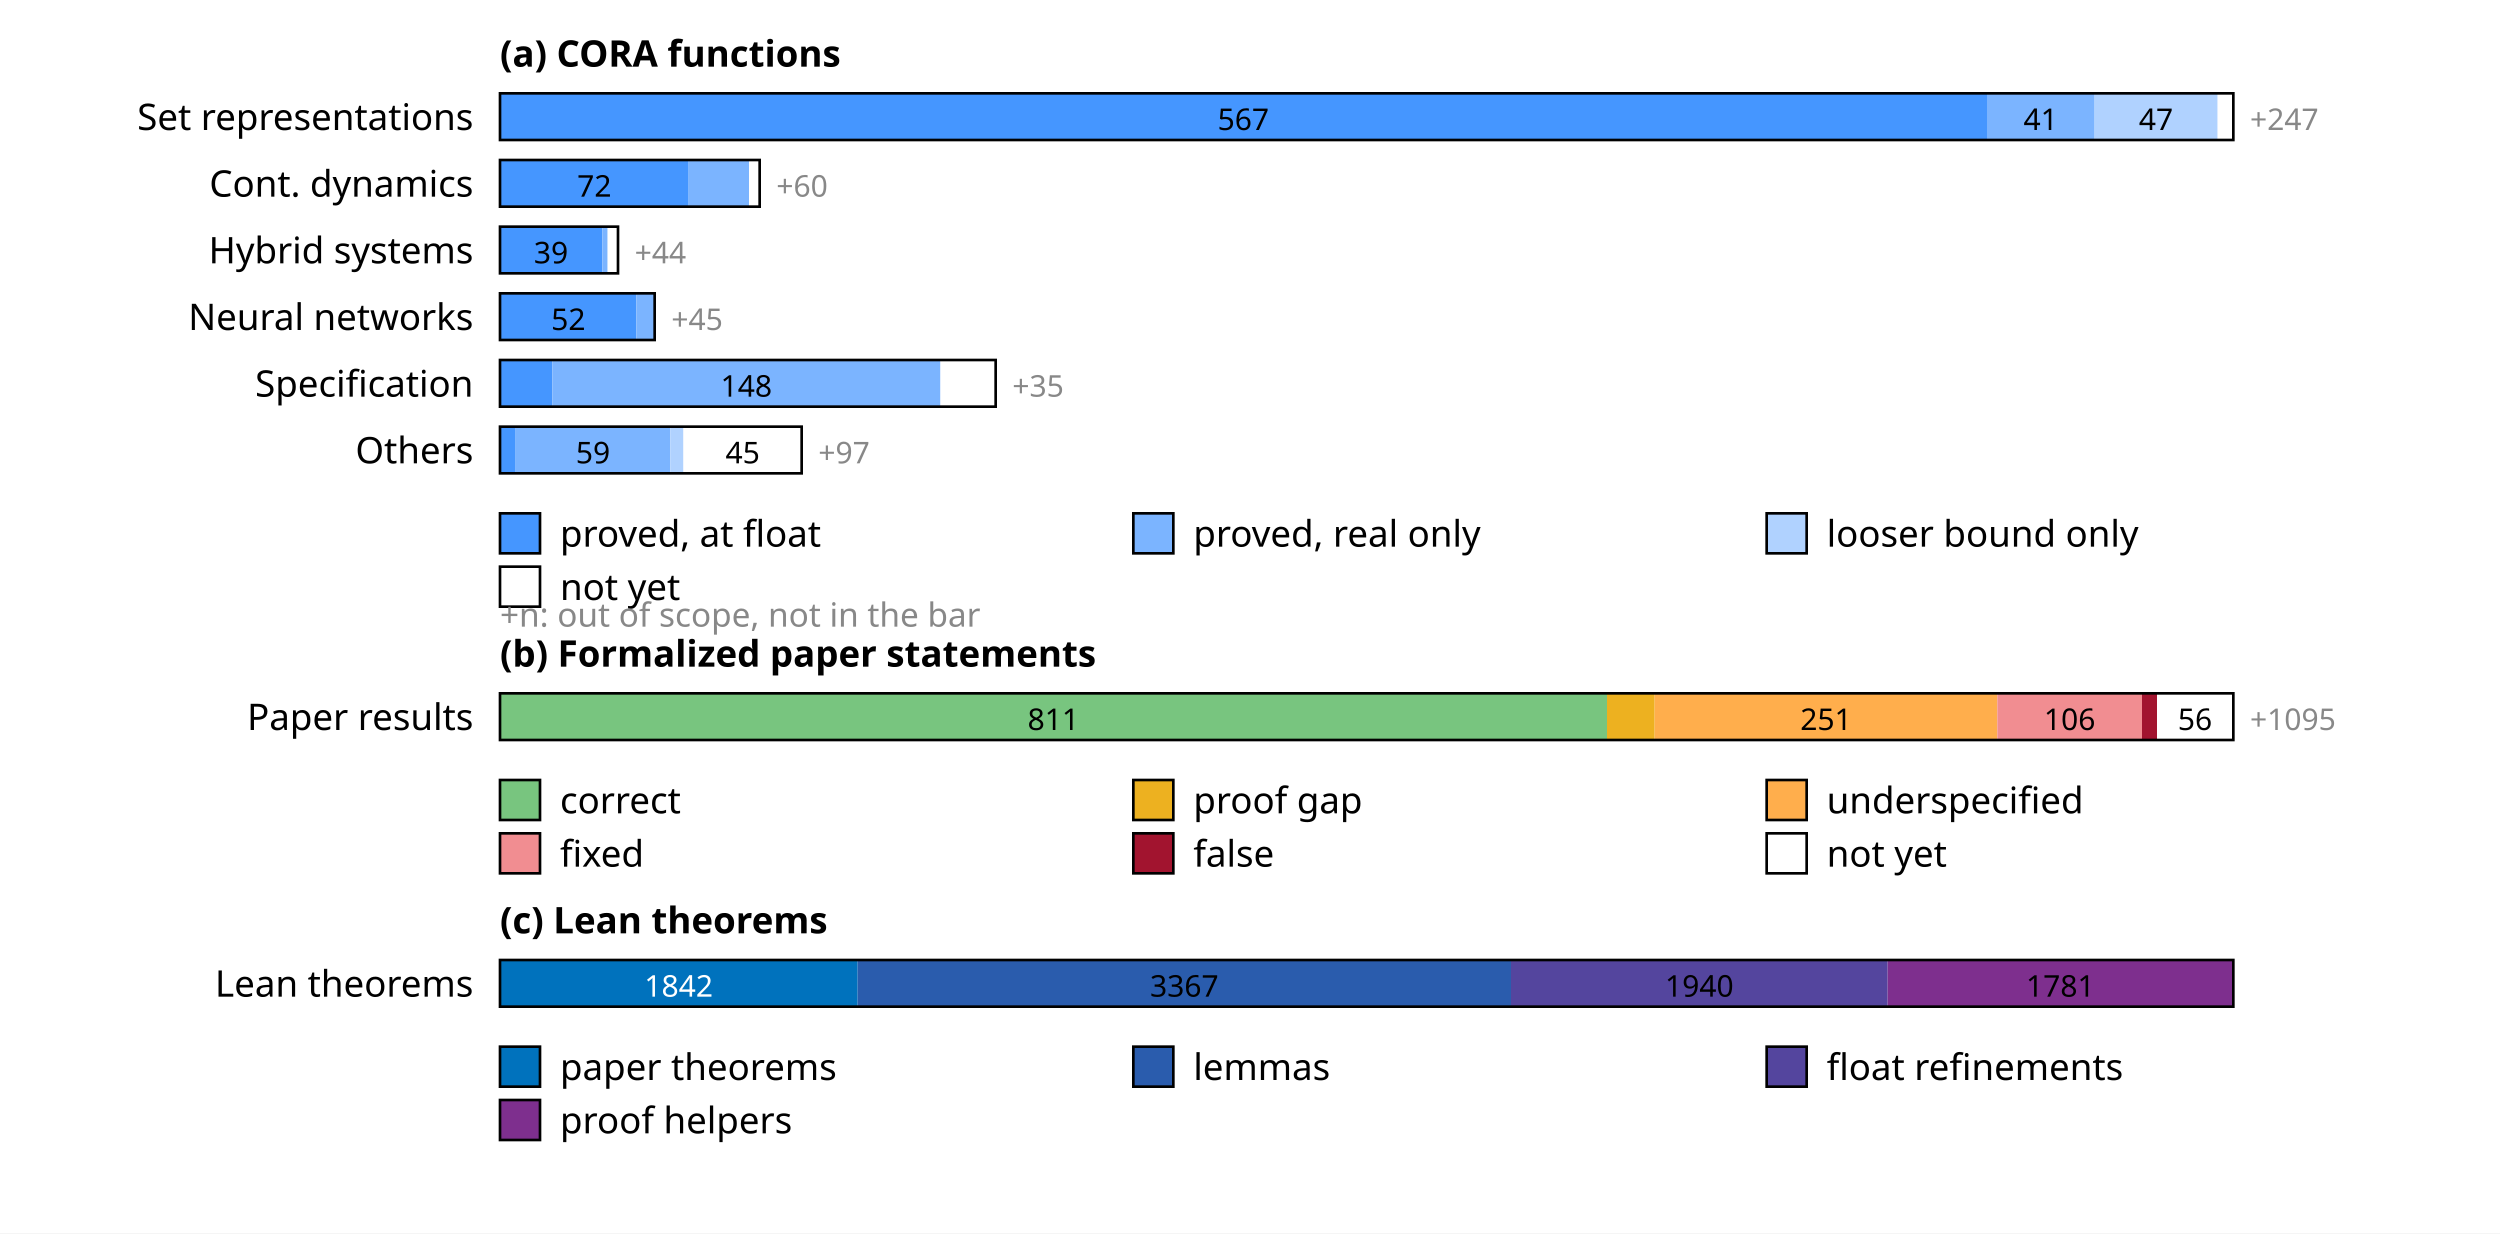
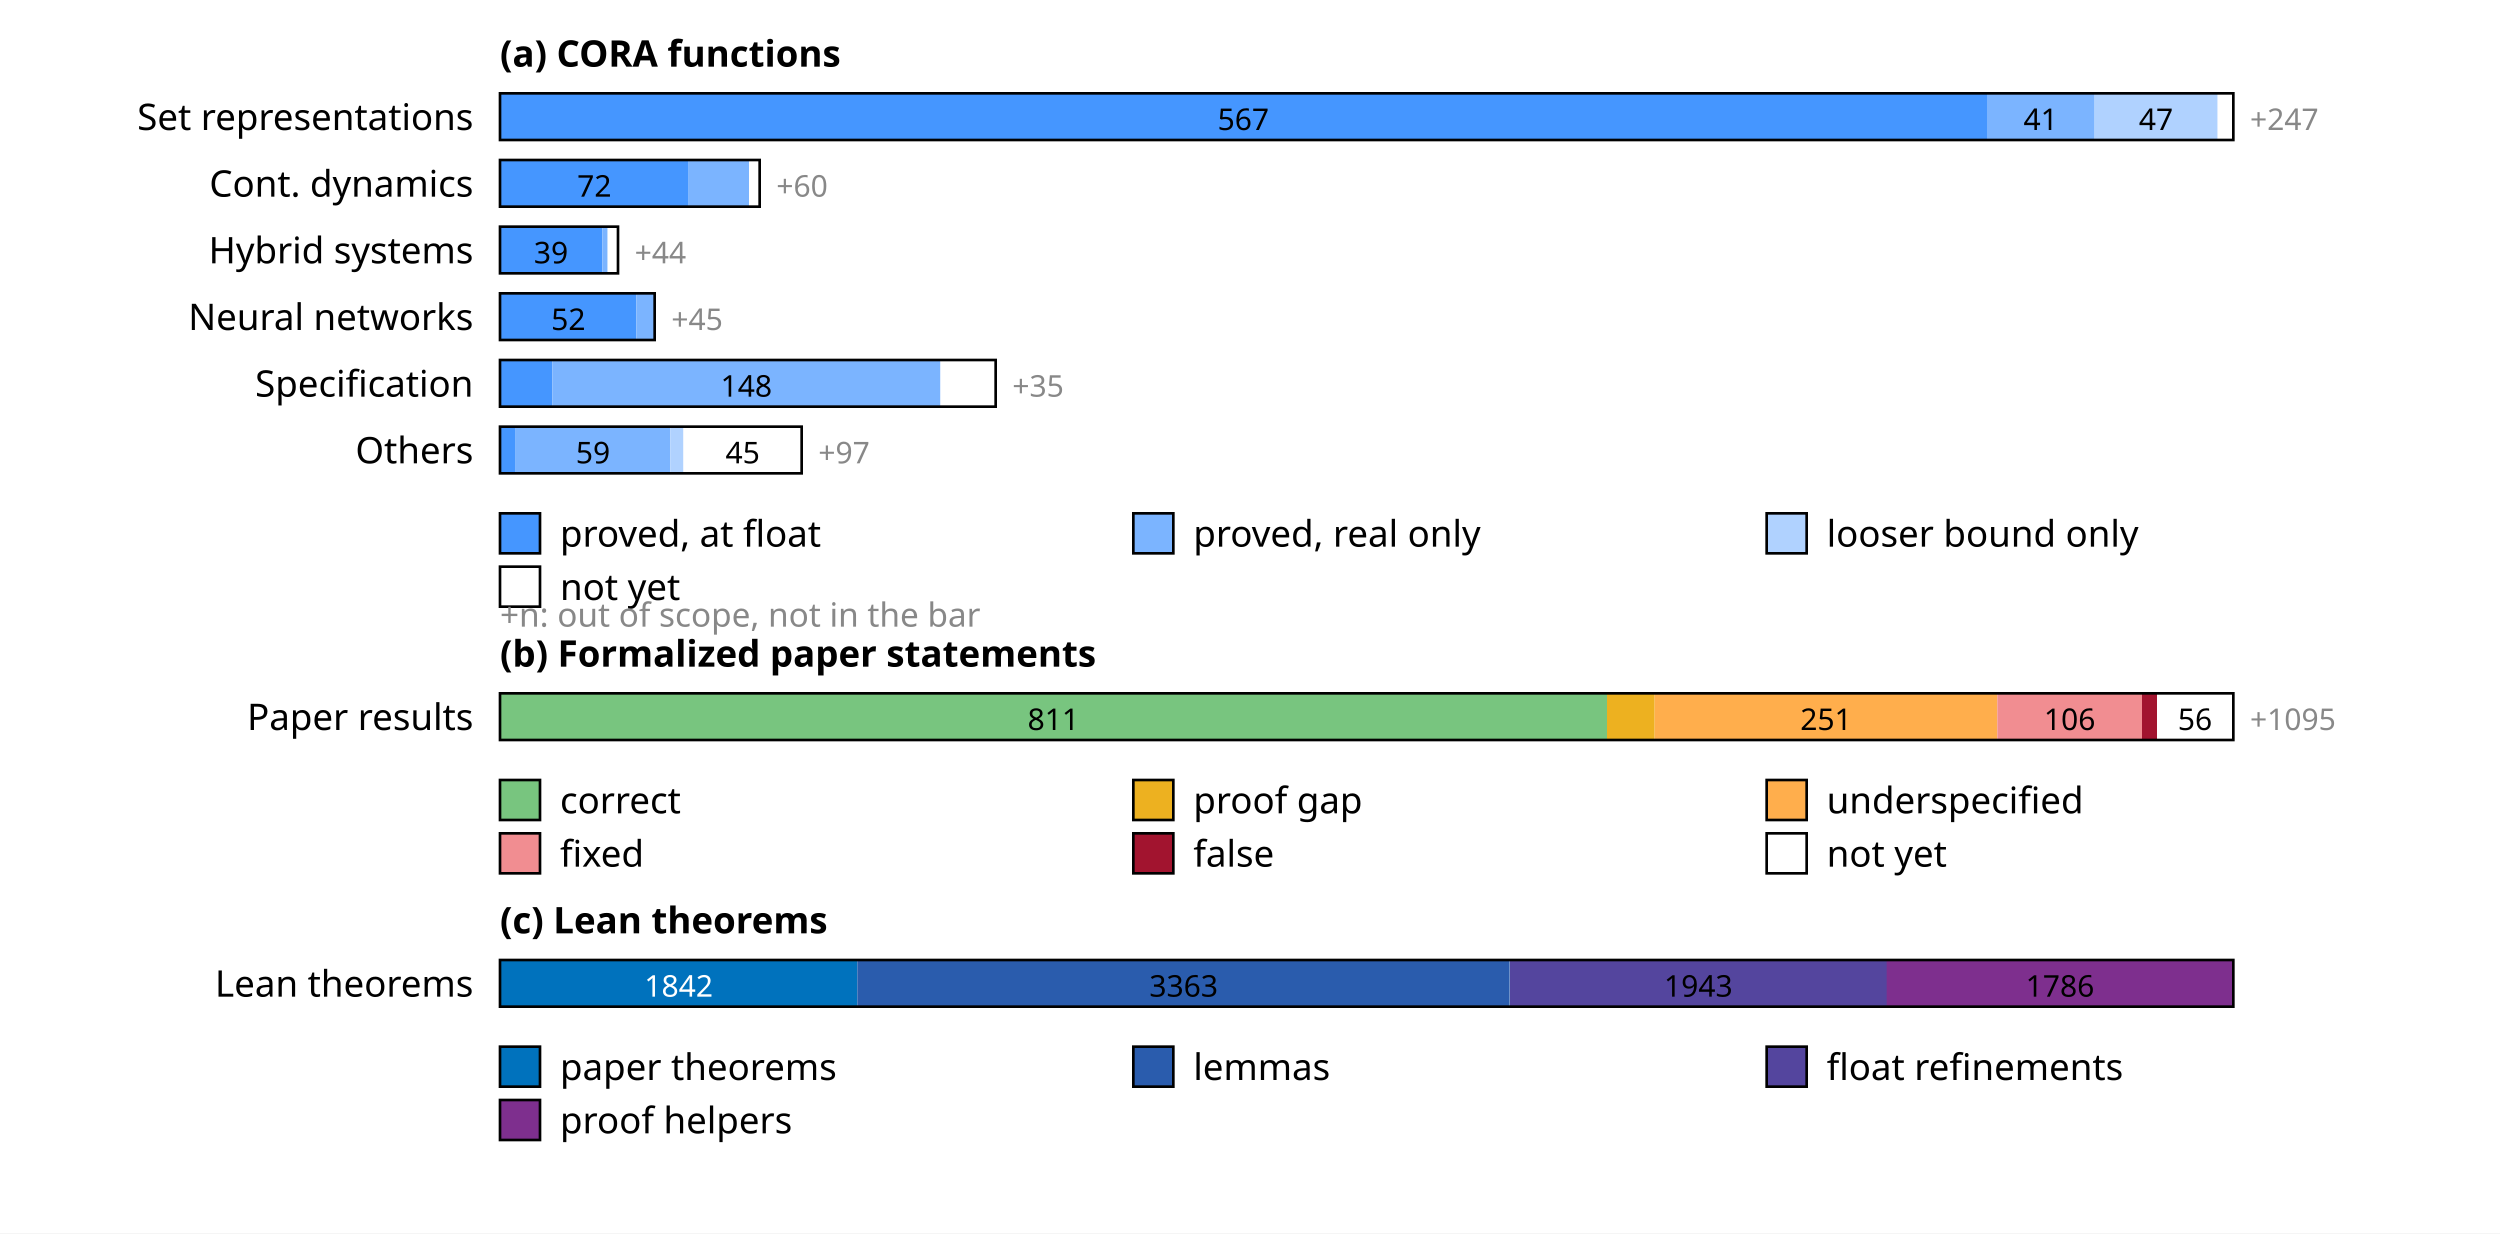
<svg xmlns="http://www.w3.org/2000/svg" width="750" height="370" font-family="sans-serif" font-size="11">
  <rect width="100%" height="100%" fill="white" />
  <text x="150" y="20" font-weight="bold">(a) CORA functions</text>
  <text x="142" y="39" text-anchor="end">Set representations</text>
  <rect x="150.0" y="28" width="446.1" height="14" fill="rgb(69,150,255)" />
  <text x="373.0" y="39" text-anchor="middle" font-size="9" fill="#000">567</text>
  <rect x="596.1" y="28" width="32.3" height="14" fill="rgb(123,180,255)" />
  <text x="612.2" y="39" text-anchor="middle" font-size="9" fill="#000">41</text>
  <rect x="628.3" y="28" width="37.0" height="14" fill="rgb(176,210,255)" />
  <text x="646.8" y="39" text-anchor="middle" font-size="9" fill="#000">47</text>
  <rect x="665.3" y="28" width="4.7" height="14" fill="rgb(255,255,255)" />
  <rect x="150" y="28" width="520.0" height="14" fill="none" stroke="#000" stroke-width="0.8" />
  <text x="675.0" y="39" font-size="9" fill="#888">+247</text>
  <text x="142" y="59" text-anchor="end">Cont. dynamics</text>
  <rect x="150.0" y="48" width="56.6" height="14" fill="rgb(69,150,255)" />
  <text x="178.3" y="59" text-anchor="middle" font-size="9" fill="#000">72</text>
  <rect x="206.6" y="48" width="18.1" height="14" fill="rgb(123,180,255)" />
  <rect x="224.7" y="48" width="3.1" height="14" fill="rgb(255,255,255)" />
  <rect x="150" y="48" width="77.9" height="14" fill="none" stroke="#000" stroke-width="0.8" />
  <text x="232.9" y="59" font-size="9" fill="#888">+60</text>
  <text x="142" y="79" text-anchor="end">Hybrid systems</text>
  <rect x="150.0" y="68" width="30.7" height="14" fill="rgb(69,150,255)" />
  <text x="165.3" y="79" text-anchor="middle" font-size="9" fill="#000">39</text>
  <rect x="180.7" y="68" width="1.6" height="14" fill="rgb(123,180,255)" />
  <rect x="182.3" y="68" width="3.1" height="14" fill="rgb(255,255,255)" />
  <rect x="150" y="68" width="35.4" height="14" fill="none" stroke="#000" stroke-width="0.8" />
  <text x="190.4" y="79" font-size="9" fill="#888">+44</text>
  <text x="142" y="99" text-anchor="end">Neural networks</text>
  <rect x="150.0" y="88" width="40.9" height="14" fill="rgb(69,150,255)" />
  <text x="170.5" y="99" text-anchor="middle" font-size="9" fill="#000">52</text>
  <rect x="190.9" y="88" width="5.5" height="14" fill="rgb(123,180,255)" />
  <rect x="150" y="88" width="46.4" height="14" fill="none" stroke="#000" stroke-width="0.8" />
  <text x="201.4" y="99" font-size="9" fill="#888">+45</text>
  <text x="142" y="119" text-anchor="end">Specification</text>
  <rect x="150.0" y="108" width="15.7" height="14" fill="rgb(69,150,255)" />
  <rect x="165.7" y="108" width="116.4" height="14" fill="rgb(123,180,255)" />
  <text x="223.9" y="119" text-anchor="middle" font-size="9" fill="#000">148</text>
  <rect x="282.2" y="108" width="16.5" height="14" fill="rgb(255,255,255)" />
  <rect x="150" y="108" width="148.7" height="14" fill="none" stroke="#000" stroke-width="0.8" />
  <text x="303.7" y="119" font-size="9" fill="#888">+35</text>
  <text x="142" y="139" text-anchor="end">Others</text>
  <rect x="150.0" y="128" width="4.7" height="14" fill="rgb(69,150,255)" />
  <rect x="154.7" y="128" width="46.4" height="14" fill="rgb(123,180,255)" />
  <text x="177.9" y="139" text-anchor="middle" font-size="9" fill="#000">59</text>
  <rect x="201.1" y="128" width="3.9" height="14" fill="rgb(176,210,255)" />
  <rect x="205.1" y="128" width="35.4" height="14" fill="rgb(255,255,255)" />
  <text x="222.8" y="139" text-anchor="middle" font-size="9" fill="#000">45</text>
  <rect x="150" y="128" width="90.5" height="14" fill="none" stroke="#000" stroke-width="0.8" />
  <text x="245.5" y="139" font-size="9" fill="#888">+97</text>
  <rect x="150" y="154" width="12" height="12" fill="rgb(69,150,255)" stroke="#000" stroke-width="0.8" />
  <text x="168" y="164">proved, at float</text>
  <rect x="340" y="154" width="12" height="12" fill="rgb(123,180,255)" stroke="#000" stroke-width="0.8" />
  <text x="358" y="164">proved, real only</text>
  <rect x="530" y="154" width="12" height="12" fill="rgb(176,210,255)" stroke="#000" stroke-width="0.8" />
  <text x="548" y="164">looser bound only</text>
  <rect x="150" y="170" width="12" height="12" fill="rgb(255,255,255)" stroke="#000" stroke-width="0.8" />
  <text x="168" y="180">not yet</text>
  <text x="150" y="188" font-size="10" fill="#888">+n: out of scope, not in the bar</text>
  <text x="150" y="200" font-weight="bold">(b) Formalized paper statements</text>
  <text x="142" y="219" text-anchor="end">Paper results</text>
  <rect x="150.0" y="208" width="332.1" height="14" fill="rgb(120,197,127)" />
  <text x="316.0" y="219" text-anchor="middle" font-size="9" fill="#000">811</text>
  <rect x="482.1" y="208" width="14.3" height="14" fill="rgb(237,177,32)" />
  <rect x="496.4" y="208" width="102.8" height="14" fill="rgb(255,174,76)" />
  <text x="547.8" y="219" text-anchor="middle" font-size="9" fill="#000">251</text>
  <rect x="599.2" y="208" width="43.4" height="14" fill="rgb(241,141,145)" />
  <text x="620.9" y="219" text-anchor="middle" font-size="9" fill="#000">106</text>
  <rect x="642.6" y="208" width="4.5" height="14" fill="rgb(162,20,47)" />
  <rect x="647.1" y="208" width="22.9" height="14" fill="rgb(255,255,255)" />
  <text x="658.5" y="219" text-anchor="middle" font-size="9" fill="#000">56</text>
  <rect x="150" y="208" width="520.0" height="14" fill="none" stroke="#000" stroke-width="0.8" />
  <text x="675.0" y="219" font-size="9" fill="#888">+1095</text>
  <rect x="150" y="234" width="12" height="12" fill="rgb(120,197,127)" stroke="#000" stroke-width="0.8" />
  <text x="168" y="244">correct</text>
  <rect x="340" y="234" width="12" height="12" fill="rgb(237,177,32)" stroke="#000" stroke-width="0.8" />
  <text x="358" y="244">proof gap</text>
  <rect x="530" y="234" width="12" height="12" fill="rgb(255,174,76)" stroke="#000" stroke-width="0.8" />
  <text x="548" y="244">underspecified</text>
  <rect x="150" y="250" width="12" height="12" fill="rgb(241,141,145)" stroke="#000" stroke-width="0.8" />
  <text x="168" y="260">fixed</text>
  <rect x="340" y="250" width="12" height="12" fill="rgb(162,20,47)" stroke="#000" stroke-width="0.8" />
  <text x="358" y="260">false</text>
  <rect x="530" y="250" width="12" height="12" fill="rgb(255,255,255)" stroke="#000" stroke-width="0.8" />
  <text x="548" y="260">not yet</text>
  <text x="150" y="280" font-weight="bold">(c) Lean theorems</text>
  <text x="142" y="299" text-anchor="end">Lean theorems</text>
-   <rect x="150.0" y="288" width="107.3" height="14" fill="rgb(0,114,189)" />
+   <rect x="150.0" y="288" width="107.2" height="14" fill="rgb(0,114,189)" />
  <text x="203.6" y="299" text-anchor="middle" font-size="9" fill="#fff">1842</text>
-   <rect x="257.3" y="288" width="196.1" height="14" fill="rgb(42,92,173)" />
-   <text x="355.3" y="299" text-anchor="middle" font-size="9" fill="#000">3367</text>
-   <rect x="453.3" y="288" width="113.0" height="14" fill="rgb(84,69,158)" />
-   <text x="509.8" y="299" text-anchor="middle" font-size="9" fill="#000">1940</text>
-   <rect x="566.3" y="288" width="103.7" height="14" fill="rgb(126,47,142)" />
-   <text x="618.1" y="299" text-anchor="middle" font-size="9" fill="#000">1781</text>
+   <rect x="257.2" y="288" width="195.7" height="14" fill="rgb(42,92,173)" />
+   <text x="355.1" y="299" text-anchor="middle" font-size="9" fill="#000">3363</text>
+   <rect x="453.0" y="288" width="113.1" height="14" fill="rgb(84,69,158)" />
+   <text x="509.5" y="299" text-anchor="middle" font-size="9" fill="#000">1943</text>
+   <rect x="566.0" y="288" width="104.0" height="14" fill="rgb(126,47,142)" />
+   <text x="618.0" y="299" text-anchor="middle" font-size="9" fill="#000">1786</text>
  <rect x="150" y="288" width="520.0" height="14" fill="none" stroke="#000" stroke-width="0.8" />
  <rect x="150" y="314" width="12" height="12" fill="rgb(0,114,189)" stroke="#000" stroke-width="0.8" />
  <text x="168" y="324">paper theorems</text>
  <rect x="340" y="314" width="12" height="12" fill="rgb(42,92,173)" stroke="#000" stroke-width="0.8" />
  <text x="358" y="324">lemmas</text>
  <rect x="530" y="314" width="12" height="12" fill="rgb(84,69,158)" stroke="#000" stroke-width="0.8" />
  <text x="548" y="324">float refinements</text>
  <rect x="150" y="330" width="12" height="12" fill="rgb(126,47,142)" stroke="#000" stroke-width="0.8" />
  <text x="168" y="340">proof helpers</text>
</svg>
